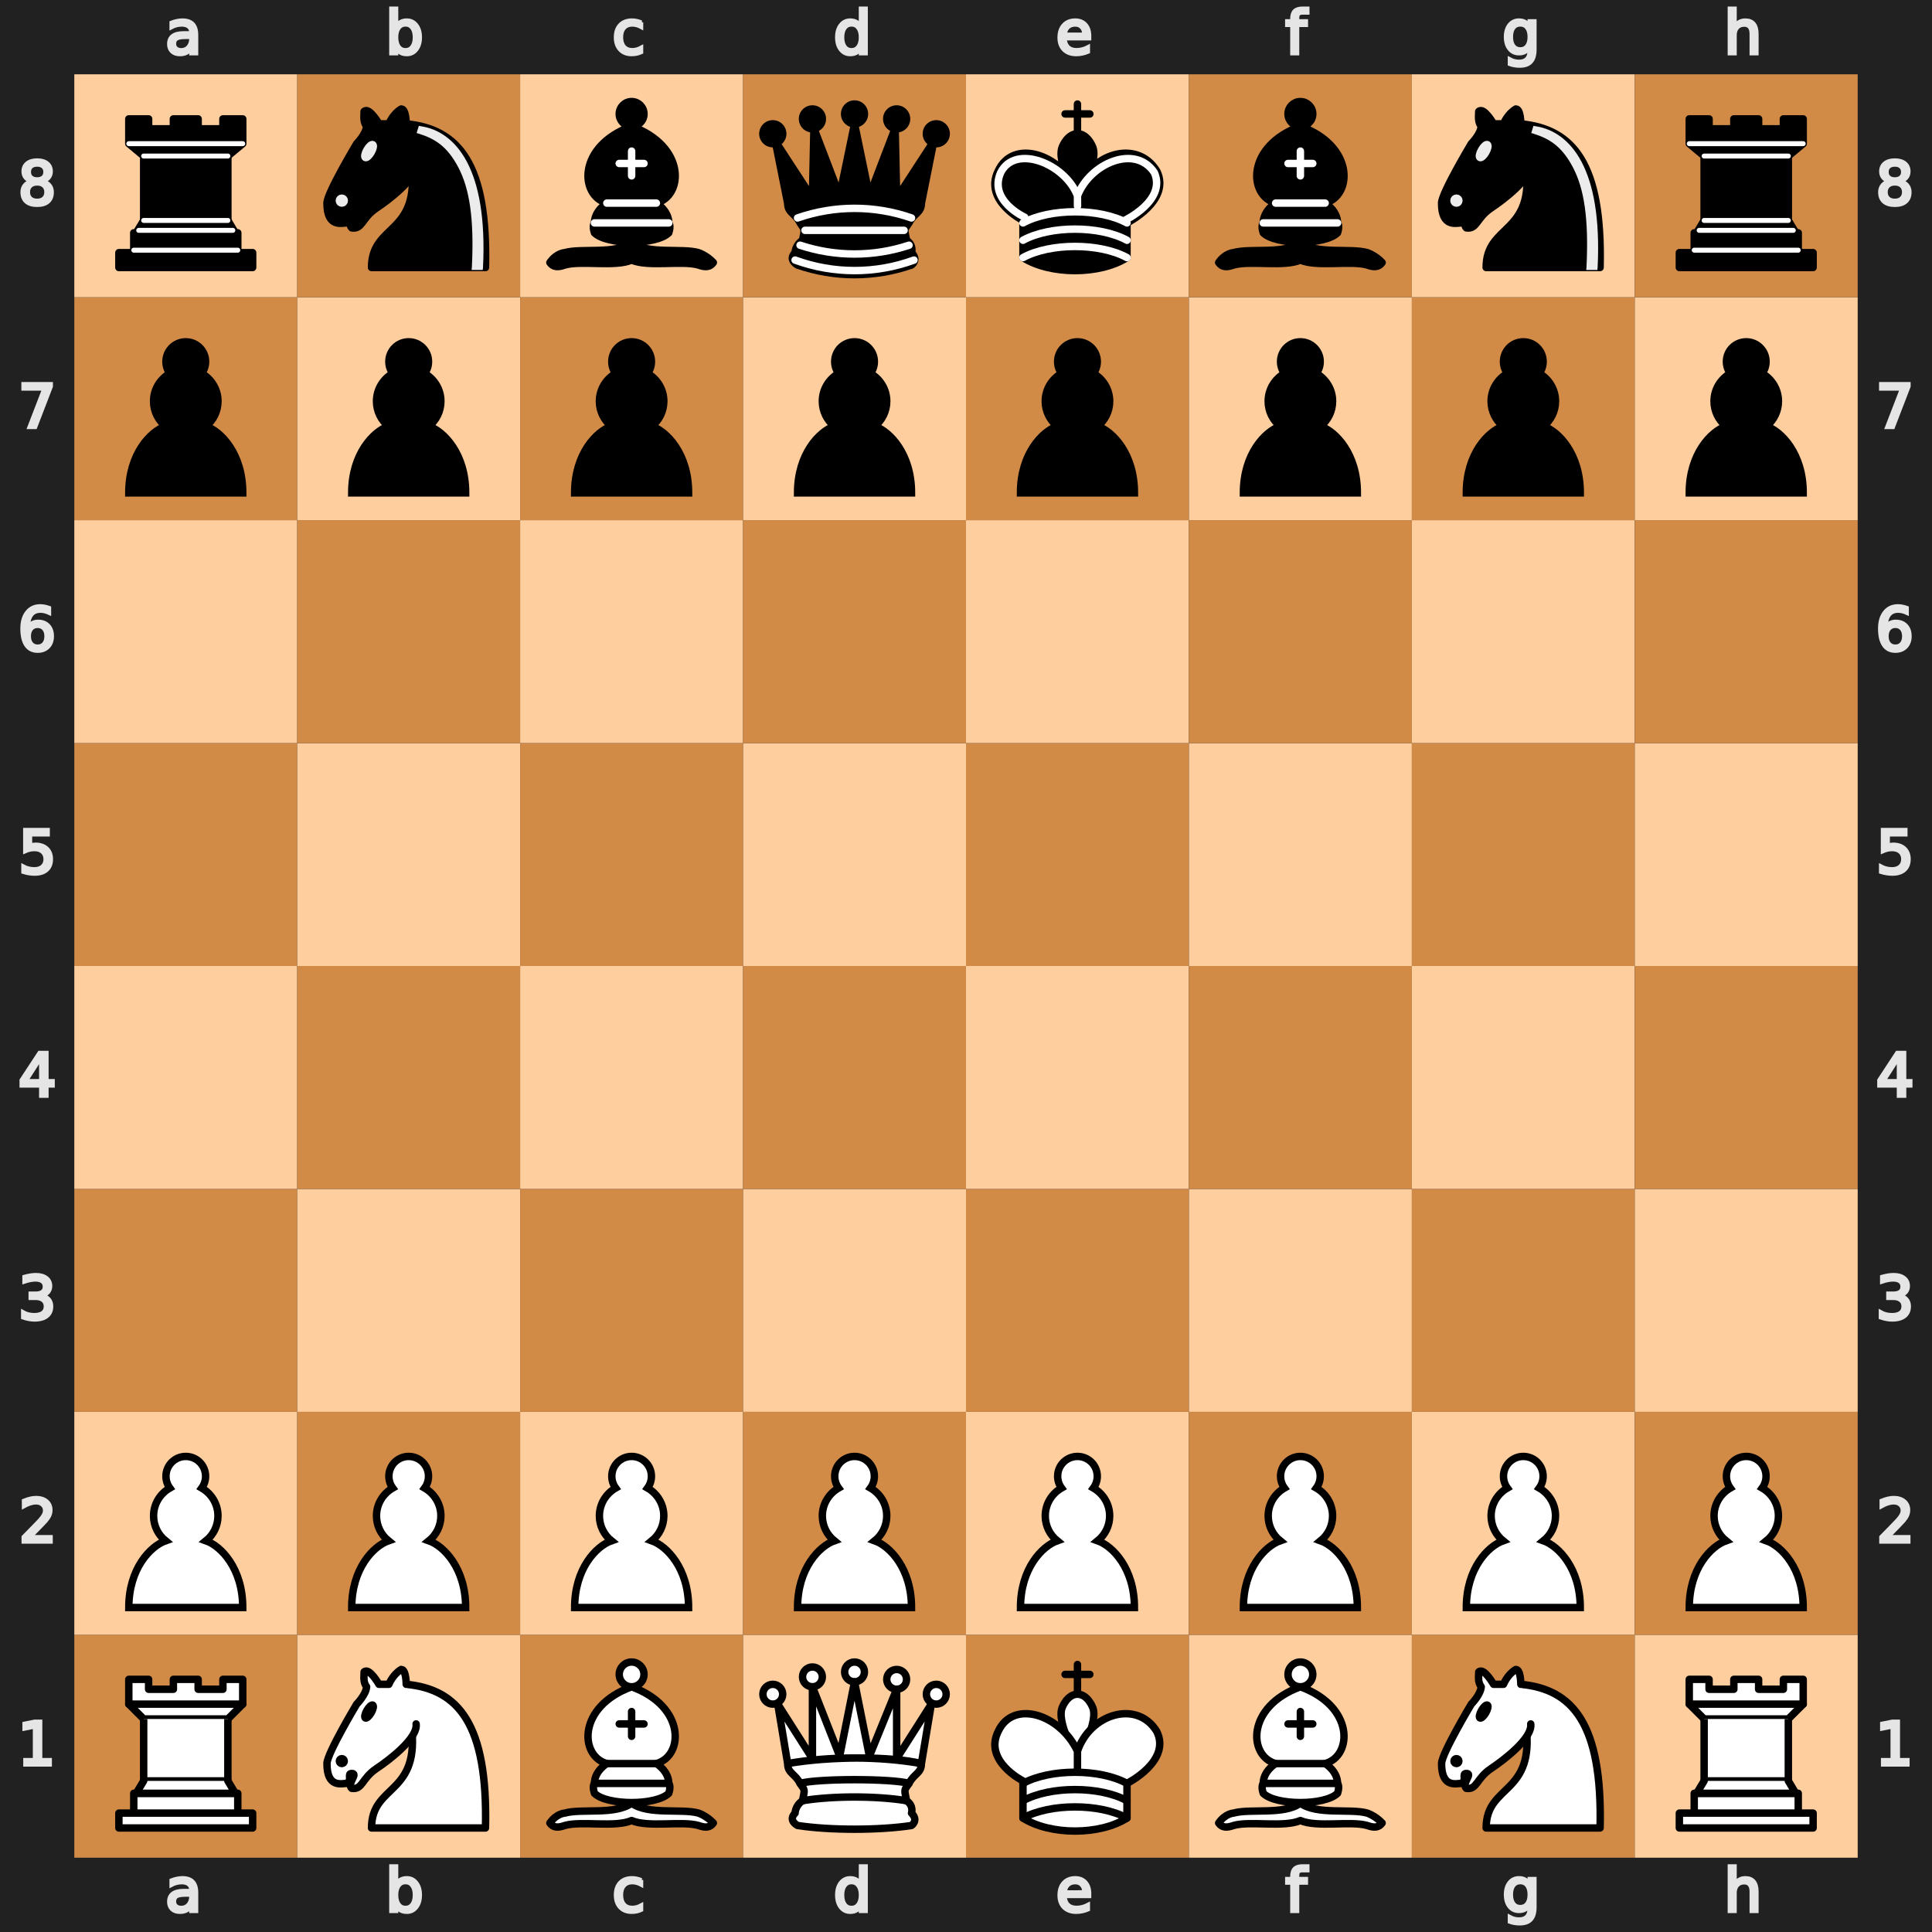
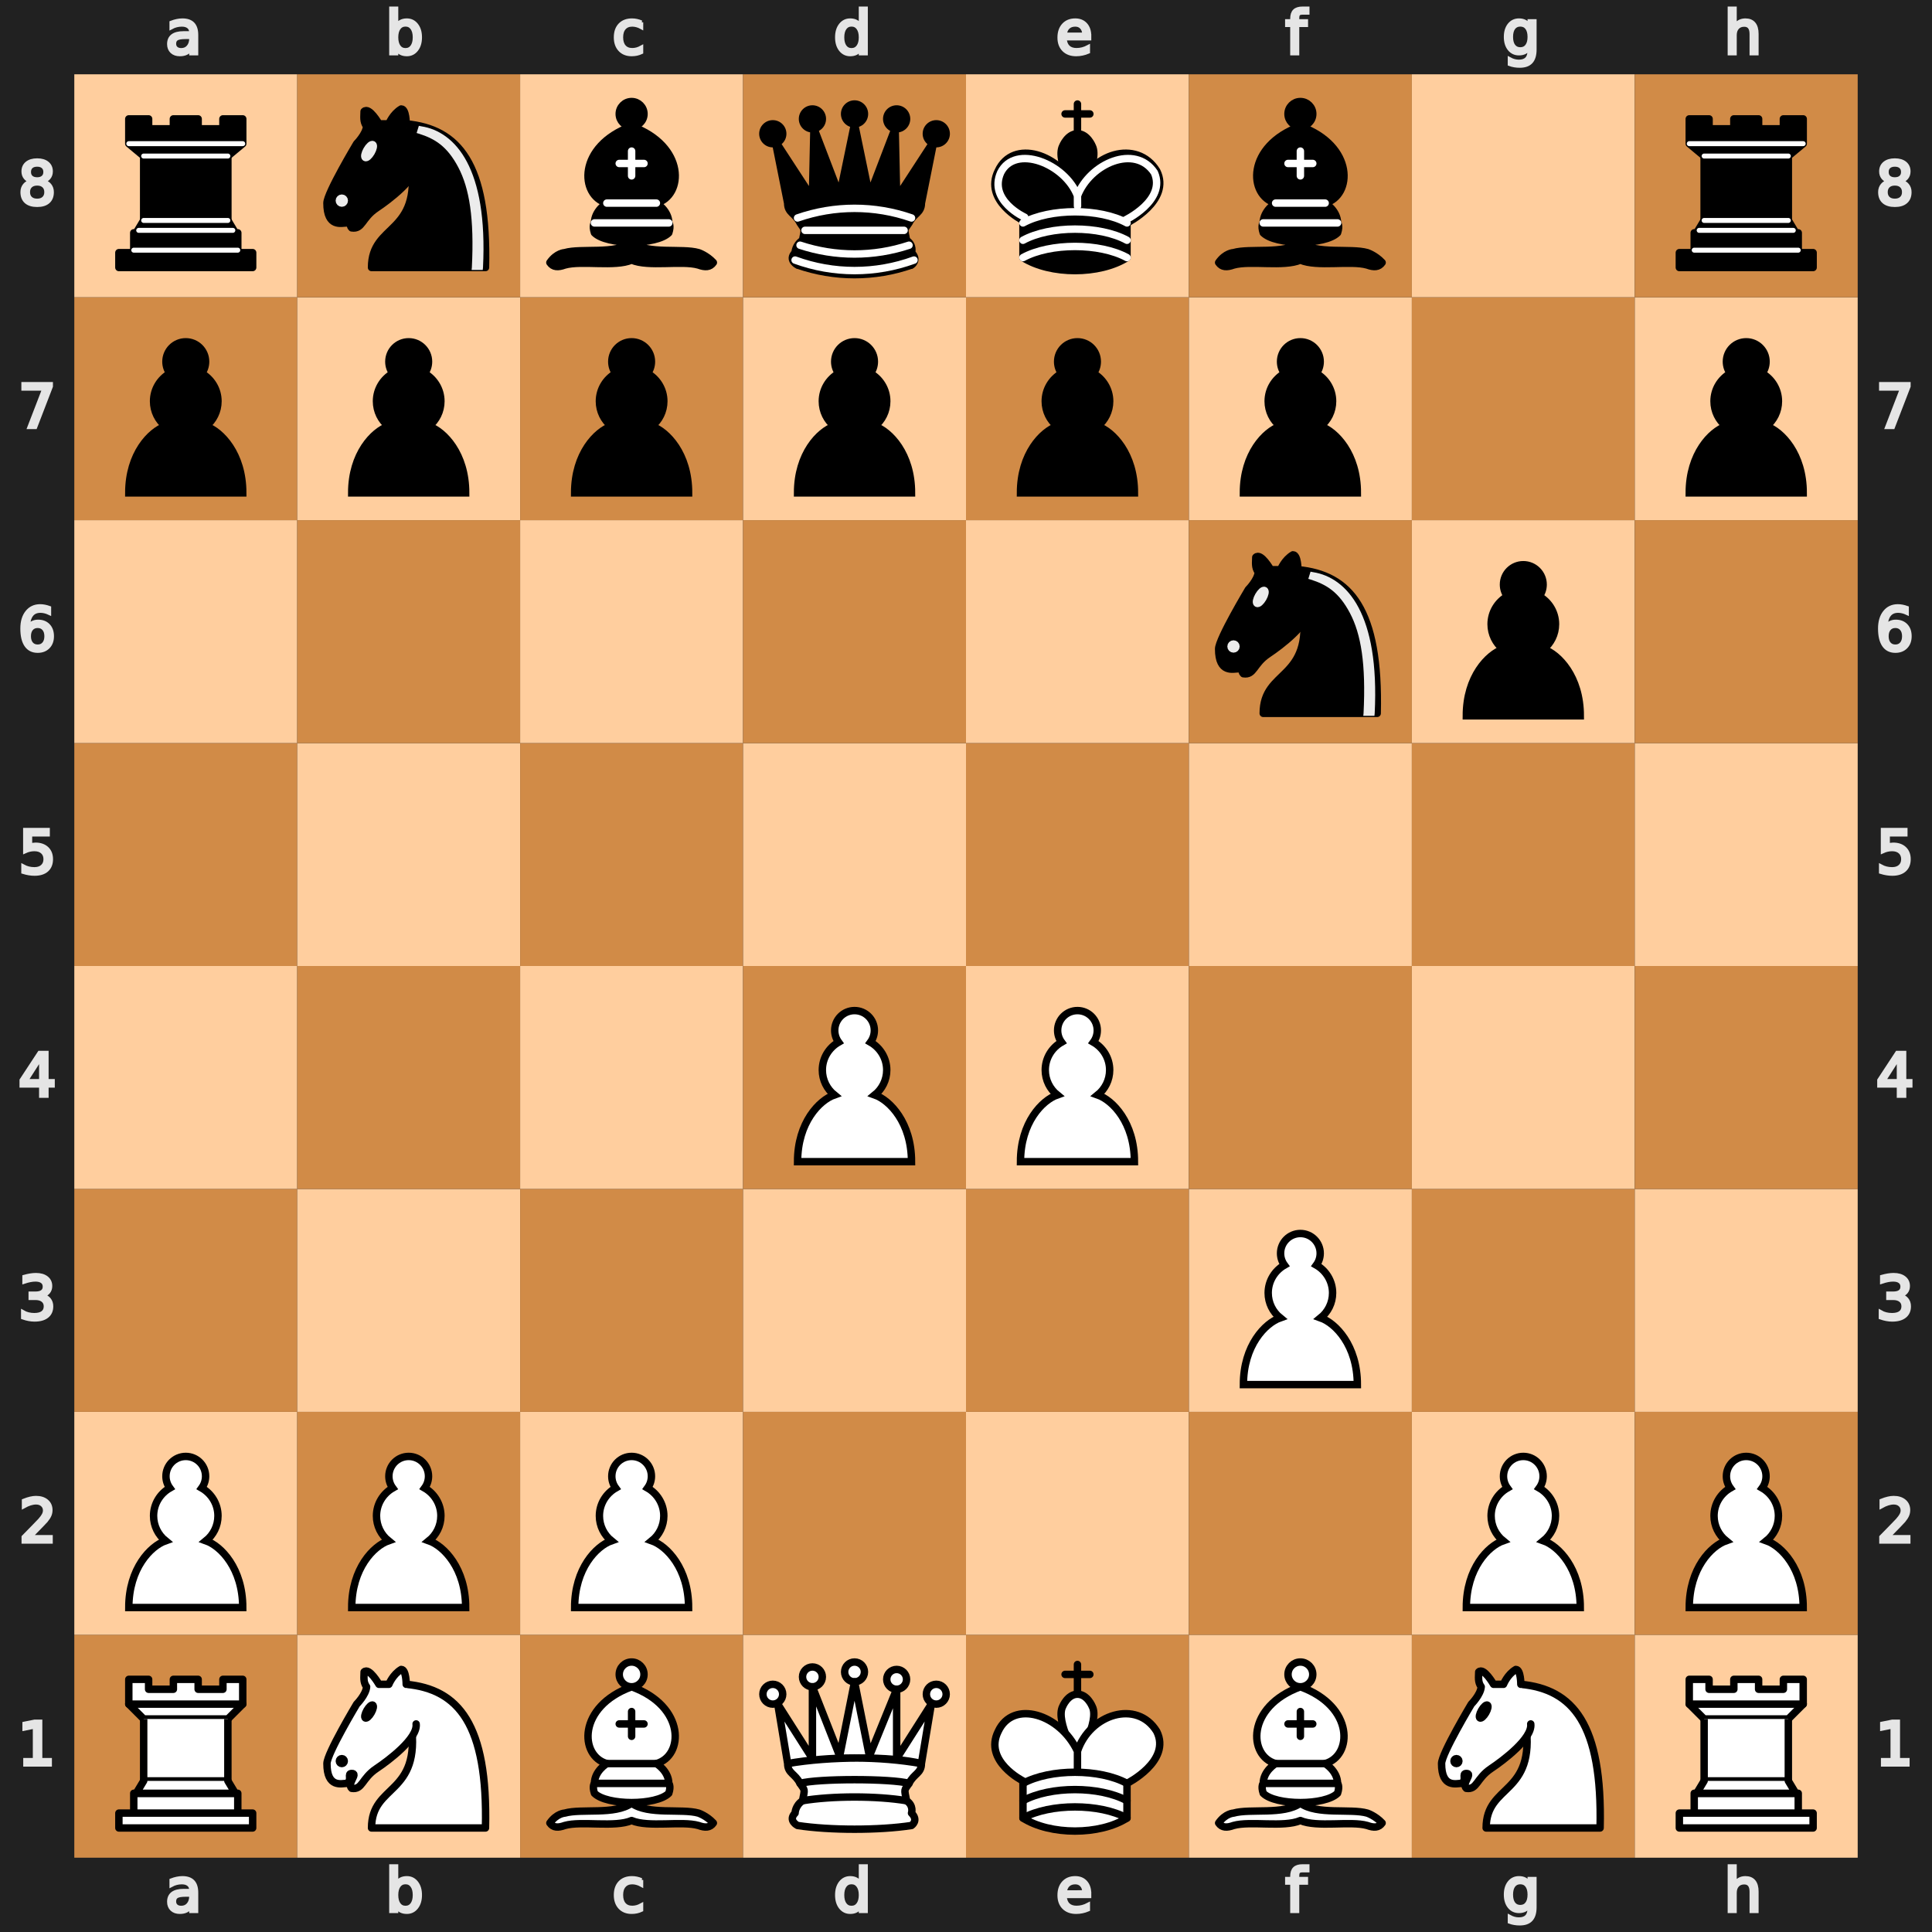
<svg xmlns="http://www.w3.org/2000/svg" xmlns:xlink="http://www.w3.org/1999/xlink" version="1.2" baseProfile="tiny" viewBox="0 0 390 390">
  <defs>
    <g id="white-pawn" class="white pawn">
      <path d="M22.5 9c-2.21 0-4 1.79-4 4 0 .89.29 1.71.78 2.38C17.33 16.5 16 18.59 16 21c0 2.03.94 3.84 2.41 5.03-3 1.06-7.41 5.55-7.41 13.47h23c0-7.92-4.41-12.41-7.41-13.47 1.47-1.19 2.41-3 2.41-5.03 0-2.41-1.33-4.5-3.28-5.62.49-.67.78-1.49.78-2.38 0-2.21-1.79-4-4-4z" fill="#fff" stroke="#000" stroke-width="1.5" stroke-linecap="round" />
    </g>
    <g id="white-knight" class="white knight" fill="none" fill-rule="evenodd" stroke="#000" stroke-width="1.5" stroke-linecap="round" stroke-linejoin="round">
      <path d="M 22,10 C 32.5,11 38.5,18 38,39 L 15,39 C 15,30 25,32.5 23,18" style="fill:#ffffff; stroke:#000000;" />
      <path d="M 24,18 C 24.38,20.91 18.45,25.37 16,27 C 13,29 13.18,31.34 11,31 C 9.958,30.06 12.41,27.96 11,28 C 10,28 11.19,29.23 10,30 C 9,30 5.997,31 6,26 C 6,24 12,14 12,14 C 12,14 13.89,12.1 14,10.5 C 13.27,9.506 13.5,8.5 13.5,7.5 C 14.5,6.5 16.5,10 16.5,10 L 18.5,10 C 18.5,10 19.28,8.008 21,7 C 22,7 22,10 22,10" style="fill:#ffffff; stroke:#000000;" />
      <path d="M 9.5 25.5 A 0.5 0.5 0 1 1 8.5,25.5 A 0.5 0.5 0 1 1 9.5 25.5 z" style="fill:#000000; stroke:#000000;" />
      <path d="M 15 15.5 A 0.5 1.5 0 1 1 14,15.5 A 0.5 1.5 0 1 1 15 15.5 z" transform="matrix(0.866,0.5,-0.5,0.866,9.693,-5.173)" style="fill:#000000; stroke:#000000;" />
    </g>
    <g id="white-bishop" class="white bishop" fill="none" fill-rule="evenodd" stroke="#000" stroke-width="1.5" stroke-linecap="round" stroke-linejoin="round">
      <g fill="#fff" stroke-linecap="butt">
        <path d="M9 36c3.39-.97 10.11.43 13.5-2 3.39 2.43 10.11 1.03 13.5 2 0 0 1.65.54 3 2-.68.97-1.65.99-3 .5-3.39-.97-10.11.46-13.5-1-3.39 1.46-10.11.03-13.5 1-1.354.49-2.323.47-3-.5 1.354-1.94 3-2 3-2zM15 32c2.5 2.5 12.5 2.5 15 0 .5-1.5 0-2 0-2 0-2.5-2.5-4-2.5-4 5.5-1.5 6-11.5-5-15.5-11 4-10.5 14-5 15.5 0 0-2.5 1.5-2.5 4 0 0-.5.5 0 2zM25 8a2.5 2.5 0 1 1-5 0 2.5 2.5 0 1 1 5 0z" />
      </g>
      <path d="M17.5 26h10M15 30h15m-7.5-14.5v5M20 18h5" stroke-linejoin="miter" />
    </g>
    <g id="white-rook" class="white rook" fill="#fff" fill-rule="evenodd" stroke="#000" stroke-width="1.5" stroke-linecap="round" stroke-linejoin="round">
      <path d="M9 39h27v-3H9v3zM12 36v-4h21v4H12zM11 14V9h4v2h5V9h5v2h5V9h4v5" stroke-linecap="butt" />
      <path d="M34 14l-3 3H14l-3-3" />
      <path d="M31 17v12.5H14V17" stroke-linecap="butt" stroke-linejoin="miter" />
      <path d="M31 29.5l1.5 2.5h-20l1.5-2.5" />
      <path d="M11 14h23" fill="none" stroke-linejoin="miter" />
    </g>
    <g id="white-queen" class="white queen" fill="#fff" fill-rule="evenodd" stroke="#000" stroke-width="1.5" stroke-linecap="round" stroke-linejoin="round">
      <path d="M8 12a2 2 0 1 1-4 0 2 2 0 1 1 4 0zM24.5 7.5a2 2 0 1 1-4 0 2 2 0 1 1 4 0zM41 12a2 2 0 1 1-4 0 2 2 0 1 1 4 0zM16 8.5a2 2 0 1 1-4 0 2 2 0 1 1 4 0zM33 9a2 2 0 1 1-4 0 2 2 0 1 1 4 0z" />
      <path d="M9 26c8.5-1.5 21-1.5 27 0l2-12-7 11V11l-5.5 13.5-3-15-3 15-5.5-14V25L7 14l2 12zM9 26c0 2 1.5 2 2.5 4 1 1.5 1 1 .5 3.5-1.5 1-1.5 2.5-1.5 2.5-1.5 1.5.5 2.5.5 2.5 6.5 1 16.5 1 23 0 0 0 1.5-1 0-2.5 0 0 .5-1.5-1-2.5-.5-2.5-.5-2 .5-3.5 1-2 2.5-2 2.5-4-8.5-1.5-18.5-1.5-27 0z" stroke-linecap="butt" />
      <path d="M11.5 30c3.5-1 18.5-1 22 0M12 33.5c6-1 15-1 21 0" fill="none" />
    </g>
    <g id="white-king" class="white king" fill="none" fill-rule="evenodd" stroke="#000" stroke-width="1.5" stroke-linecap="round" stroke-linejoin="round">
      <path d="M22.5 11.63V6M20 8h5" stroke-linejoin="miter" />
      <path d="M22.5 25s4.5-7.5 3-10.5c0 0-1-2.5-3-2.5s-3 2.5-3 2.5c-1.5 3 3 10.5 3 10.5" fill="#fff" stroke-linecap="butt" stroke-linejoin="miter" />
      <path d="M11.5 37c5.5 3.5 15.5 3.5 21 0v-7s9-4.5 6-10.5c-4-6.5-13.5-3.5-16 4V27v-3.5c-3.5-7.5-13-10.5-16-4-3 6 5 10 5 10V37z" fill="#fff" />
      <path d="M11.5 30c5.5-3 15.5-3 21 0m-21 3.5c5.5-3 15.5-3 21 0m-21 3.5c5.5-3 15.5-3 21 0" />
    </g>
    <g id="black-pawn" class="black pawn">
      <path d="M22.5 9c-2.21 0-4 1.79-4 4 0 .89.29 1.71.78 2.38C17.33 16.5 16 18.59 16 21c0 2.03.94 3.84 2.41 5.03-3 1.06-7.41 5.55-7.41 13.47h23c0-7.92-4.41-12.41-7.41-13.47 1.47-1.19 2.41-3 2.41-5.03 0-2.41-1.33-4.5-3.28-5.62.49-.67.78-1.49.78-2.38 0-2.21-1.79-4-4-4z" fill="#000" stroke="#000" stroke-width="1.5" stroke-linecap="round" />
    </g>
    <g id="black-knight" class="black knight" fill="none" fill-rule="evenodd" stroke="#000" stroke-width="1.5" stroke-linecap="round" stroke-linejoin="round">
      <path d="M 22,10 C 32.5,11 38.5,18 38,39 L 15,39 C 15,30 25,32.5 23,18" style="fill:#000000; stroke:#000000;" />
      <path d="M 24,18 C 24.38,20.91 18.45,25.37 16,27 C 13,29 13.18,31.34 11,31 C 9.958,30.06 12.41,27.96 11,28 C 10,28 11.19,29.23 10,30 C 9,30 5.997,31 6,26 C 6,24 12,14 12,14 C 12,14 13.89,12.1 14,10.5 C 13.27,9.506 13.5,8.5 13.5,7.5 C 14.5,6.5 16.5,10 16.5,10 L 18.5,10 C 18.5,10 19.28,8.008 21,7 C 22,7 22,10 22,10" style="fill:#000000; stroke:#000000;" />
      <path d="M 9.5 25.5 A 0.5 0.5 0 1 1 8.5,25.5 A 0.5 0.5 0 1 1 9.5 25.5 z" style="fill:#ececec; stroke:#ececec;" />
      <path d="M 15 15.5 A 0.5 1.5 0 1 1 14,15.5 A 0.5 1.5 0 1 1 15 15.5 z" transform="matrix(0.866,0.5,-0.5,0.866,9.693,-5.173)" style="fill:#ececec; stroke:#ececec;" />
      <path d="M 24.55,10.4 L 24.1,11.85 L 24.6,12 C 27.75,13 30.25,14.49 32.5,18.75 C 34.75,23.01 35.75,29.06 35.25,39 L 35.2,39.5 L 37.45,39.5 L 37.5,39 C 38,28.94 36.62,22.15 34.25,17.66 C 31.88,13.17 28.46,11.02 25.06,10.5 L 24.55,10.4 z " style="fill:#ececec; stroke:none;" />
    </g>
    <g id="black-bishop" class="black bishop" fill="none" fill-rule="evenodd" stroke="#000" stroke-width="1.5" stroke-linecap="round" stroke-linejoin="round">
      <path d="M9 36c3.39-.97 10.11.43 13.5-2 3.39 2.43 10.11 1.03 13.5 2 0 0 1.65.54 3 2-.68.97-1.65.99-3 .5-3.39-.97-10.11.46-13.5-1-3.39 1.46-10.11.03-13.5 1-1.354.49-2.323.47-3-.5 1.354-1.94 3-2 3-2zm6-4c2.5 2.5 12.5 2.5 15 0 .5-1.5 0-2 0-2 0-2.5-2.5-4-2.5-4 5.5-1.5 6-11.5-5-15.5-11 4-10.5 14-5 15.5 0 0-2.5 1.5-2.5 4 0 0-.5.5 0 2zM25 8a2.5 2.5 0 1 1-5 0 2.5 2.5 0 1 1 5 0z" fill="#000" stroke-linecap="butt" />
      <path d="M17.5 26h10M15 30h15m-7.5-14.5v5M20 18h5" stroke="#fff" stroke-linejoin="miter" />
    </g>
    <g id="black-rook" class="black rook" fill="#000" fill-rule="evenodd" stroke="#000" stroke-width="1.5" stroke-linecap="round" stroke-linejoin="round">
      <path d="M9 39h27v-3H9v3zM12.5 32l1.5-2.5h17l1.5 2.5h-20zM12 36v-4h21v4H12z" stroke-linecap="butt" />
      <path d="M14 29.5v-13h17v13H14z" stroke-linecap="butt" stroke-linejoin="miter" />
      <path d="M14 16.5L11 14h23l-3 2.5H14zM11 14V9h4v2h5V9h5v2h5V9h4v5H11z" stroke-linecap="butt" />
      <path d="M12 35.5h21M13 31.5h19M14 29.5h17M14 16.5h17M11 14h23" fill="none" stroke="#fff" stroke-width="1" stroke-linejoin="miter" />
    </g>
    <g id="black-queen" class="black queen" fill="#000" fill-rule="evenodd" stroke="#000" stroke-width="1.5" stroke-linecap="round" stroke-linejoin="round">
      <g fill="#000" stroke="none">
        <circle cx="6" cy="12" r="2.75" />
        <circle cx="14" cy="9" r="2.75" />
        <circle cx="22.5" cy="8" r="2.75" />
        <circle cx="31" cy="9" r="2.75" />
        <circle cx="39" cy="12" r="2.75" />
      </g>
      <path d="M9 26c8.5-1.5 21-1.5 27 0l2.5-12.5L31 25l-.3-14.1-5.2 13.6-3-14.5-3 14.5-5.2-13.6L14 25 6.5 13.5 9 26zM9 26c0 2 1.5 2 2.5 4 1 1.5 1 1 .5 3.5-1.5 1-1.5 2.5-1.5 2.5-1.5 1.5.5 2.5.5 2.5 6.5 1 16.5 1 23 0 0 0 1.5-1 0-2.5 0 0 .5-1.5-1-2.5-.5-2.5-.5-2 .5-3.5 1-2 2.5-2 2.5-4-8.5-1.5-18.5-1.5-27 0z" stroke-linecap="butt" />
      <path d="M11 38.5a35 35 1 0 0 23 0" fill="none" stroke-linecap="butt" />
      <path d="M11 29a35 35 1 0 1 23 0M12.5 31.5h20M11.5 34.5a35 35 1 0 0 22 0M10.5 37.5a35 35 1 0 0 24 0" fill="none" stroke="#fff" />
    </g>
    <g id="black-king" class="black king" fill="none" fill-rule="evenodd" stroke="#000" stroke-width="1.5" stroke-linecap="round" stroke-linejoin="round">
      <path d="M22.5 11.63V6" stroke-linejoin="miter" />
      <path d="M22.5 25s4.5-7.5 3-10.5c0 0-1-2.5-3-2.5s-3 2.5-3 2.5c-1.5 3 3 10.5 3 10.5" fill="#000" stroke-linecap="butt" stroke-linejoin="miter" />
      <path d="M11.5 37c5.5 3.5 15.5 3.5 21 0v-7s9-4.5 6-10.5c-4-6.5-13.5-3.5-16 4V27v-3.5c-3.5-7.5-13-10.5-16-4-3 6 5 10 5 10V37z" fill="#000" />
      <path d="M20 8h5" stroke-linejoin="miter" />
      <path d="M32 29.5s8.5-4 6.03-9.65C34.15 14 25 18 22.5 24.5l.01 2.1-.01-2.1C20 18 9.906 14 6.997 19.85c-2.497 5.65 4.853 9 4.853 9M11.5 30c5.5-3 15.5-3 21 0m-21 3.5c5.5-3 15.5-3 21 0m-21 3.5c5.5-3 15.5-3 21 0" stroke="#fff" />
    </g>
  </defs>
  <rect x="0" y="0" width="390" height="390" fill="#212121" />
  <g transform="translate(20, 0) scale(0.75, 0.75)" fill="#e5e5e5" stroke="#e5e5e5">
    <path d="M23.328 10.016q-1.742 0-2.414.398-.672.398-.672 1.36 0 .765.5 1.218.508.445 1.375.445 1.196 0 1.914-.843.727-.852.727-2.258v-.32zm2.867-.594v4.992h-1.437v-1.328q-.492.797-1.227 1.18-.734.375-1.797.375-1.343 0-2.14-.75-.79-.758-.79-2.024 0-1.476.985-2.226.992-.75 2.953-.75h2.016V8.75q0-.992-.656-1.531-.649-.547-1.829-.547-.75 0-1.46.18-.711.18-1.368.539V6.062q.79-.304 1.532-.453.742-.156 1.445-.156 1.898 0 2.836.984.937.985.937 2.985z" />
  </g>
  <g transform="translate(20, 375) scale(0.75, 0.75)" fill="#e5e5e5" stroke="#e5e5e5">
    <path d="M23.328 10.016q-1.742 0-2.414.398-.672.398-.672 1.36 0 .765.5 1.218.508.445 1.375.445 1.196 0 1.914-.843.727-.852.727-2.258v-.32zm2.867-.594v4.992h-1.437v-1.328q-.492.797-1.227 1.18-.734.375-1.797.375-1.343 0-2.14-.75-.79-.758-.79-2.024 0-1.476.985-2.226.992-.75 2.953-.75h2.016V8.75q0-.992-.656-1.531-.649-.547-1.829-.547-.75 0-1.46.18-.711.18-1.368.539V6.062q.79-.304 1.532-.453.742-.156 1.445-.156 1.898 0 2.836.984.937.985.937 2.985z" />
  </g>
  <g transform="translate(65, 0) scale(0.75, 0.75)" fill="#e5e5e5" stroke="#e5e5e5">
    <path d="M24.922 10.047q0-1.586-.656-2.485-.649-.906-1.79-.906-1.14 0-1.796.906-.649.899-.649 2.485 0 1.586.649 2.492.656.898 1.797.898 1.14 0 1.789-.898.656-.906.656-2.492zm-4.89-3.055q.452-.781 1.14-1.156.695-.383 1.656-.383 1.594 0 2.586 1.266 1 1.265 1 3.328 0 2.062-1 3.328-.992 1.266-2.586 1.266-.96 0-1.656-.375-.688-.383-1.14-1.164v1.312h-1.446V2.258h1.445z" />
  </g>
  <g transform="translate(65, 375) scale(0.75, 0.75)" fill="#e5e5e5" stroke="#e5e5e5">
    <path d="M24.922 10.047q0-1.586-.656-2.485-.649-.906-1.79-.906-1.14 0-1.796.906-.649.899-.649 2.485 0 1.586.649 2.492.656.898 1.797.898 1.14 0 1.789-.898.656-.906.656-2.492zm-4.89-3.055q.452-.781 1.14-1.156.695-.383 1.656-.383 1.594 0 2.586 1.266 1 1.265 1 3.328 0 2.062-1 3.328-.992 1.266-2.586 1.266-.96 0-1.656-.375-.688-.383-1.14-1.164v1.312h-1.446V2.258h1.445z" />
  </g>
  <g transform="translate(110, 0) scale(0.75, 0.75)" fill="#e5e5e5" stroke="#e5e5e5">
    <path d="M25.96 6v1.344q-.608-.336-1.226-.5-.609-.172-1.234-.172-1.398 0-2.172.89-.773.883-.773 2.485 0 1.601.773 2.492.774.883 2.172.883.625 0 1.234-.164.618-.172 1.227-.508v1.328q-.602.281-1.25.422-.64.14-1.367.14-1.977 0-3.14-1.242-1.165-1.242-1.165-3.351 0-2.14 1.172-3.367 1.18-1.227 3.227-1.227.664 0 1.296.14.633.134 1.227.407z" />
  </g>
  <g transform="translate(110, 375) scale(0.75, 0.75)" fill="#e5e5e5" stroke="#e5e5e5">
    <path d="M25.96 6v1.344q-.608-.336-1.226-.5-.609-.172-1.234-.172-1.398 0-2.172.89-.773.883-.773 2.485 0 1.601.773 2.492.774.883 2.172.883.625 0 1.234-.164.618-.172 1.227-.508v1.328q-.602.281-1.25.422-.64.14-1.367.14-1.977 0-3.14-1.242-1.165-1.242-1.165-3.351 0-2.14 1.172-3.367 1.18-1.227 3.227-1.227.664 0 1.296.14.633.134 1.227.407z" />
  </g>
  <g transform="translate(155, 0) scale(0.75, 0.75)" fill="#e5e5e5" stroke="#e5e5e5">
    <path d="M24.973 6.992V2.258h1.437v12.156h-1.437v-1.312q-.453.78-1.149 1.164-.687.375-1.656.375-1.586 0-2.586-1.266-.992-1.266-.992-3.328 0-2.063.992-3.328 1-1.266 2.586-1.266.969 0 1.656.383.696.375 1.149 1.156zm-4.899 3.055q0 1.586.649 2.492.656.898 1.797.898 1.14 0 1.796-.898.657-.906.657-2.492 0-1.586-.657-2.485-.656-.906-1.796-.906-1.141 0-1.797.906-.649.899-.649 2.485z" />
  </g>
  <g transform="translate(155, 375) scale(0.75, 0.75)" fill="#e5e5e5" stroke="#e5e5e5">
    <path d="M24.973 6.992V2.258h1.437v12.156h-1.437v-1.312q-.453.78-1.149 1.164-.687.375-1.656.375-1.586 0-2.586-1.266-.992-1.266-.992-3.328 0-2.063.992-3.328 1-1.266 2.586-1.266.969 0 1.656.383.696.375 1.149 1.156zm-4.899 3.055q0 1.586.649 2.492.656.898 1.797.898 1.14 0 1.796-.898.657-.906.657-2.492 0-1.586-.657-2.485-.656-.906-1.796-.906-1.141 0-1.797.906-.649.899-.649 2.485z" />
  </g>
  <g transform="translate(200, 0) scale(0.75, 0.75)" fill="#e5e5e5" stroke="#e5e5e5">
    <path d="M26.555 9.68v.703h-6.61q.094 1.484.89 2.265.806.774 2.235.774.828 0 1.602-.203.781-.203 1.547-.61v1.36q-.774.328-1.586.5-.813.172-1.649.172-2.093 0-3.32-1.22-1.219-1.218-1.219-3.296 0-2.148 1.157-3.406 1.164-1.266 3.132-1.266 1.766 0 2.79 1.14 1.03 1.134 1.03 3.087zm-1.438-.422q-.015-1.18-.664-1.883-.64-.703-1.703-.703-1.203 0-1.93.68-.718.68-.828 1.914z" />
  </g>
  <g transform="translate(200, 375) scale(0.75, 0.75)" fill="#e5e5e5" stroke="#e5e5e5">
    <path d="M26.555 9.68v.703h-6.61q.094 1.484.89 2.265.806.774 2.235.774.828 0 1.602-.203.781-.203 1.547-.61v1.36q-.774.328-1.586.5-.813.172-1.649.172-2.093 0-3.32-1.22-1.219-1.218-1.219-3.296 0-2.148 1.157-3.406 1.164-1.266 3.132-1.266 1.766 0 2.79 1.14 1.03 1.134 1.03 3.087zm-1.438-.422q-.015-1.18-.664-1.883-.64-.703-1.703-.703-1.203 0-1.93.68-.718.68-.828 1.914z" />
  </g>
  <g transform="translate(245, 0) scale(0.75, 0.75)" fill="#e5e5e5" stroke="#e5e5e5">
    <path d="M25.285 2.258v1.195H23.91q-.773 0-1.078.313-.297.312-.297 1.125v.773h2.367v1.117h-2.367v7.633H21.09V6.781h-1.375V5.664h1.375v-.61q0-1.46.68-2.124.68-.672 2.156-.672z" />
  </g>
  <g transform="translate(245, 375) scale(0.75, 0.75)" fill="#e5e5e5" stroke="#e5e5e5">
    <path d="M25.285 2.258v1.195H23.91q-.773 0-1.078.313-.297.312-.297 1.125v.773h2.367v1.117h-2.367v7.633H21.09V6.781h-1.375V5.664h1.375v-.61q0-1.46.68-2.124.68-.672 2.156-.672z" />
  </g>
  <g transform="translate(290, 0) scale(0.75, 0.75)" fill="#e5e5e5" stroke="#e5e5e5">
    <path d="M24.973 9.937q0-1.562-.649-2.421-.64-.86-1.804-.86-1.157 0-1.805.86-.64.859-.64 2.421 0 1.555.64 2.415.648.859 1.805.859 1.164 0 1.804-.86.649-.859.649-2.414zm1.437 3.391q0 2.234-.992 3.32-.992 1.094-3.04 1.094-.757 0-1.429-.117-.672-.11-1.304-.344v-1.398q.632.344 1.25.508.617.164 1.257.164 1.414 0 2.118-.743.703-.734.703-2.226v-.711q-.446.773-1.141 1.156-.695.383-1.664.383-1.61 0-2.594-1.227-.984-1.226-.984-3.25 0-2.03.984-3.257.985-1.227 2.594-1.227.969 0 1.664.383t1.14 1.156V5.664h1.438z" />
  </g>
  <g transform="translate(290, 375) scale(0.75, 0.75)" fill="#e5e5e5" stroke="#e5e5e5">
    <path d="M24.973 9.937q0-1.562-.649-2.421-.64-.86-1.804-.86-1.157 0-1.805.86-.64.859-.64 2.421 0 1.555.64 2.415.648.859 1.805.859 1.164 0 1.804-.86.649-.859.649-2.414zm1.437 3.391q0 2.234-.992 3.32-.992 1.094-3.04 1.094-.757 0-1.429-.117-.672-.11-1.304-.344v-1.398q.632.344 1.25.508.617.164 1.257.164 1.414 0 2.118-.743.703-.734.703-2.226v-.711q-.446.773-1.141 1.156-.695.383-1.664.383-1.61 0-2.594-1.227-.984-1.226-.984-3.25 0-2.03.984-3.257.985-1.227 2.594-1.227.969 0 1.664.383t1.14 1.156V5.664h1.438z" />
  </g>
  <g transform="translate(335, 0) scale(0.75, 0.75)" fill="#e5e5e5" stroke="#e5e5e5">
    <path d="M26.164 9.133v5.281h-1.437V9.18q0-1.243-.485-1.86-.484-.617-1.453-.617-1.164 0-1.836.742-.672.742-.672 2.024v4.945h-1.445V2.258h1.445v4.765q.516-.789 1.211-1.18.703-.39 1.617-.39 1.508 0 2.282.938.773.93.773 2.742z" />
  </g>
  <g transform="translate(335, 375) scale(0.75, 0.75)" fill="#e5e5e5" stroke="#e5e5e5">
    <path d="M26.164 9.133v5.281h-1.437V9.18q0-1.243-.485-1.86-.484-.617-1.453-.617-1.164 0-1.836.742-.672.742-.672 2.024v4.945h-1.445V2.258h1.445v4.765q.516-.789 1.211-1.18.703-.39 1.617-.39 1.508 0 2.282.938.773.93.773 2.742z" />
  </g>
  <g transform="translate(0, 335) scale(0.75, 0.75)" fill="#e5e5e5" stroke="#e5e5e5">
    <path d="M6.754 26.996h2.578v-8.898l-2.805.562v-1.437l2.79-.563h1.578v10.336h2.578v1.328h-6.72z" />
  </g>
  <g transform="translate(375, 335) scale(0.75, 0.75)" fill="#e5e5e5" stroke="#e5e5e5">
    <path d="M6.754 26.996h2.578v-8.898l-2.805.562v-1.437l2.79-.563h1.578v10.336h2.578v1.328h-6.72z" />
  </g>
  <g transform="translate(0, 290) scale(0.75, 0.75)" fill="#e5e5e5" stroke="#e5e5e5">
    <path d="M8.195 26.996h5.508v1.328H6.297v-1.328q.898-.93 2.445-2.492 1.555-1.57 1.953-2.024.758-.851 1.055-1.437.305-.594.305-1.164 0-.93-.657-1.516-.648-.586-1.695-.586-.742 0-1.57.258-.82.258-1.758.781v-1.593q.953-.383 1.781-.578.828-.196 1.516-.196 1.812 0 2.89.906 1.079.907 1.079 2.422 0 .72-.274 1.368-.265.64-.976 1.515-.196.227-1.243 1.313-1.046 1.078-2.953 3.023z" />
  </g>
  <g transform="translate(375, 290) scale(0.75, 0.75)" fill="#e5e5e5" stroke="#e5e5e5">
    <path d="M8.195 26.996h5.508v1.328H6.297v-1.328q.898-.93 2.445-2.492 1.555-1.57 1.953-2.024.758-.851 1.055-1.437.305-.594.305-1.164 0-.93-.657-1.516-.648-.586-1.695-.586-.742 0-1.57.258-.82.258-1.758.781v-1.593q.953-.383 1.781-.578.828-.196 1.516-.196 1.812 0 2.89.906 1.079.907 1.079 2.422 0 .72-.274 1.368-.265.64-.976 1.515-.196.227-1.243 1.313-1.046 1.078-2.953 3.023z" />
  </g>
  <g transform="translate(0, 245) scale(0.75, 0.75)" fill="#e5e5e5" stroke="#e5e5e5">
    <path d="M11.434 22.035q1.132.242 1.765 1.008.64.766.64 1.89 0 1.727-1.187 2.672-1.187.946-3.375.946-.734 0-1.515-.149-.774-.14-1.602-.43V26.45q.656.383 1.438.578.78.196 1.632.196 1.485 0 2.258-.586.782-.586.782-1.703 0-1.032-.727-1.61-.719-.586-2.008-.586h-1.36v-1.297h1.423q1.164 0 1.78-.46.618-.47.618-1.344 0-.899-.64-1.375-.633-.485-1.82-.485-.65 0-1.391.141-.743.14-1.633.437V16.95q.898-.25 1.68-.375.788-.125 1.484-.125 1.797 0 2.844.82 1.046.813 1.046 2.204 0 .968-.554 1.64-.555.664-1.578.922z" />
  </g>
  <g transform="translate(375, 245) scale(0.75, 0.75)" fill="#e5e5e5" stroke="#e5e5e5">
    <path d="M11.434 22.035q1.132.242 1.765 1.008.64.766.64 1.89 0 1.727-1.187 2.672-1.187.946-3.375.946-.734 0-1.515-.149-.774-.14-1.602-.43V26.45q.656.383 1.438.578.78.196 1.632.196 1.485 0 2.258-.586.782-.586.782-1.703 0-1.032-.727-1.61-.719-.586-2.008-.586h-1.36v-1.297h1.423q1.164 0 1.78-.46.618-.47.618-1.344 0-.899-.64-1.375-.633-.485-1.82-.485-.65 0-1.391.141-.743.14-1.633.437V16.95q.898-.25 1.68-.375.788-.125 1.484-.125 1.797 0 2.844.82 1.046.813 1.046 2.204 0 .968-.554 1.64-.555.664-1.578.922z" />
  </g>
  <g transform="translate(0, 200) scale(0.75, 0.75)" fill="#e5e5e5" stroke="#e5e5e5">
    <path d="M11.016 18.035L7.03 24.262h3.985zm-.414-1.375h1.984v7.602h1.664v1.312h-1.664v2.75h-1.57v-2.75H5.75v-1.523z" />
  </g>
  <g transform="translate(375, 200) scale(0.75, 0.75)" fill="#e5e5e5" stroke="#e5e5e5">
    <path d="M11.016 18.035L7.03 24.262h3.985zm-.414-1.375h1.984v7.602h1.664v1.312h-1.664v2.75h-1.57v-2.75H5.75v-1.523z" />
  </g>
  <g transform="translate(0, 155) scale(0.75, 0.75)" fill="#e5e5e5" stroke="#e5e5e5">
    <path d="M6.719 16.66h6.195v1.328h-4.75v2.86q.344-.118.688-.172.343-.063.687-.063 1.953 0 3.094 1.07 1.14 1.07 1.14 2.899 0 1.883-1.171 2.93-1.172 1.039-3.305 1.039-.735 0-1.5-.125-.758-.125-1.57-.375v-1.586q.703.383 1.453.57.75.188 1.586.188 1.351 0 2.14-.711.79-.711.79-1.93 0-1.219-.79-1.93-.789-.71-2.14-.71-.633 0-1.266.14-.625.14-1.281.438z" />
  </g>
  <g transform="translate(375, 155) scale(0.75, 0.75)" fill="#e5e5e5" stroke="#e5e5e5">
    <path d="M6.719 16.66h6.195v1.328h-4.75v2.86q.344-.118.688-.172.343-.063.687-.063 1.953 0 3.094 1.07 1.14 1.07 1.14 2.899 0 1.883-1.171 2.93-1.172 1.039-3.305 1.039-.735 0-1.5-.125-.758-.125-1.57-.375v-1.586q.703.383 1.453.57.75.188 1.586.188 1.351 0 2.14-.711.79-.711.79-1.93 0-1.219-.79-1.93-.789-.71-2.14-.71-.633 0-1.266.14-.625.14-1.281.438z" />
  </g>
  <g transform="translate(0, 110) scale(0.75, 0.75)" fill="#e5e5e5" stroke="#e5e5e5">
    <path d="M10.137 21.863q-1.063 0-1.688.727-.617.726-.617 1.992 0 1.258.617 1.992.625.727 1.688.727 1.062 0 1.68-.727.624-.734.624-1.992 0-1.266-.625-1.992-.617-.727-1.68-.727zm3.133-4.945v1.437q-.594-.28-1.204-.43-.601-.148-1.195-.148-1.562 0-2.39 1.055-.82 1.055-.938 3.188.46-.68 1.156-1.04.696-.367 1.531-.367 1.758 0 2.774 1.07 1.023 1.063 1.023 2.899 0 1.797-1.062 2.883-1.063 1.086-2.828 1.086-2.024 0-3.094-1.547-1.07-1.555-1.07-4.5 0-2.766 1.312-4.406 1.313-1.649 3.524-1.649.593 0 1.195.117.61.118 1.266.352z" />
  </g>
  <g transform="translate(375, 110) scale(0.75, 0.75)" fill="#e5e5e5" stroke="#e5e5e5">
    <path d="M10.137 21.863q-1.063 0-1.688.727-.617.726-.617 1.992 0 1.258.617 1.992.625.727 1.688.727 1.062 0 1.68-.727.624-.734.624-1.992 0-1.266-.625-1.992-.617-.727-1.68-.727zm3.133-4.945v1.437q-.594-.28-1.204-.43-.601-.148-1.195-.148-1.562 0-2.39 1.055-.82 1.055-.938 3.188.46-.68 1.156-1.04.696-.367 1.531-.367 1.758 0 2.774 1.07 1.023 1.063 1.023 2.899 0 1.797-1.062 2.883-1.063 1.086-2.828 1.086-2.024 0-3.094-1.547-1.07-1.555-1.07-4.5 0-2.766 1.312-4.406 1.313-1.649 3.524-1.649.593 0 1.195.117.61.118 1.266.352z" />
  </g>
  <g transform="translate(0, 65) scale(0.75, 0.75)" fill="#e5e5e5" stroke="#e5e5e5">
    <path d="M6.25 16.66h7.5v.672L9.516 28.324H7.867l3.985-10.336H6.25z" />
  </g>
  <g transform="translate(375, 65) scale(0.75, 0.75)" fill="#e5e5e5" stroke="#e5e5e5">
    <path d="M6.25 16.66h7.5v.672L9.516 28.324H7.867l3.985-10.336H6.25z" />
  </g>
  <g transform="translate(0, 20) scale(0.75, 0.75)" fill="#e5e5e5" stroke="#e5e5e5">
    <path d="M10 22.785q-1.125 0-1.773.602-.641.601-.641 1.656t.64 1.656q.649.602 1.774.602t1.773-.602q.649-.61.649-1.656 0-1.055-.649-1.656-.64-.602-1.773-.602zm-1.578-.672q-1.016-.25-1.586-.945-.563-.695-.563-1.695 0-1.399.993-2.211 1-.813 2.734-.813 1.742 0 2.734.813.993.812.993 2.21 0 1-.57 1.696-.563.695-1.571.945 1.14.266 1.773 1.04.641.773.641 1.89 0 1.695-1.04 2.602-1.03.906-2.96.906t-2.969-.906Q6 26.738 6 25.043q0-1.117.64-1.89.641-.774 1.782-1.04zm-.578-2.492q0 .906.562 1.414.57.508 1.594.508 1.016 0 1.586-.508.578-.508.578-1.414 0-.906-.578-1.414-.57-.508-1.586-.508-1.023 0-1.594.508-.562.508-.562 1.414z" />
  </g>
  <g transform="translate(375, 20) scale(0.75, 0.75)" fill="#e5e5e5" stroke="#e5e5e5">
    <path d="M10 22.785q-1.125 0-1.773.602-.641.601-.641 1.656t.64 1.656q.649.602 1.774.602t1.773-.602q.649-.61.649-1.656 0-1.055-.649-1.656-.64-.602-1.773-.602zm-1.578-.672q-1.016-.25-1.586-.945-.563-.695-.563-1.695 0-1.399.993-2.211 1-.813 2.734-.813 1.742 0 2.734.813.993.812.993 2.21 0 1-.57 1.696-.563.695-1.571.945 1.14.266 1.773 1.04.641.773.641 1.89 0 1.695-1.04 2.602-1.03.906-2.96.906t-2.969-.906Q6 26.738 6 25.043q0-1.117.64-1.89.641-.774 1.782-1.04zm-.578-2.492q0 .906.562 1.414.57.508 1.594.508 1.016 0 1.586-.508.578-.508.578-1.414 0-.906-.578-1.414-.57-.508-1.586-.508-1.023 0-1.594.508-.562.508-.562 1.414z" />
  </g>
  <rect x="15" y="330" width="45" height="45" class="square dark a1" stroke="none" fill="#d18b47" />
  <rect x="60" y="330" width="45" height="45" class="square light b1" stroke="none" fill="#ffce9e" />
  <rect x="105" y="330" width="45" height="45" class="square dark c1" stroke="none" fill="#d18b47" />
  <rect x="150" y="330" width="45" height="45" class="square light d1" stroke="none" fill="#ffce9e" />
  <rect x="195" y="330" width="45" height="45" class="square dark e1" stroke="none" fill="#d18b47" />
  <rect x="240" y="330" width="45" height="45" class="square light f1" stroke="none" fill="#ffce9e" />
  <rect x="285" y="330" width="45" height="45" class="square dark g1" stroke="none" fill="#d18b47" />
  <rect x="330" y="330" width="45" height="45" class="square light h1" stroke="none" fill="#ffce9e" />
  <rect x="15" y="285" width="45" height="45" class="square light a2" stroke="none" fill="#ffce9e" />
  <rect x="60" y="285" width="45" height="45" class="square dark b2" stroke="none" fill="#d18b47" />
  <rect x="105" y="285" width="45" height="45" class="square light c2" stroke="none" fill="#ffce9e" />
  <rect x="150" y="285" width="45" height="45" class="square dark d2" stroke="none" fill="#d18b47" />
  <rect x="195" y="285" width="45" height="45" class="square light e2" stroke="none" fill="#ffce9e" />
  <rect x="240" y="285" width="45" height="45" class="square dark f2" stroke="none" fill="#d18b47" />
  <rect x="285" y="285" width="45" height="45" class="square light g2" stroke="none" fill="#ffce9e" />
  <rect x="330" y="285" width="45" height="45" class="square dark h2" stroke="none" fill="#d18b47" />
  <rect x="15" y="240" width="45" height="45" class="square dark a3" stroke="none" fill="#d18b47" />
  <rect x="60" y="240" width="45" height="45" class="square light b3" stroke="none" fill="#ffce9e" />
  <rect x="105" y="240" width="45" height="45" class="square dark c3" stroke="none" fill="#d18b47" />
  <rect x="150" y="240" width="45" height="45" class="square light d3" stroke="none" fill="#ffce9e" />
  <rect x="195" y="240" width="45" height="45" class="square dark e3" stroke="none" fill="#d18b47" />
  <rect x="240" y="240" width="45" height="45" class="square light f3" stroke="none" fill="#ffce9e" />
  <rect x="285" y="240" width="45" height="45" class="square dark g3" stroke="none" fill="#d18b47" />
  <rect x="330" y="240" width="45" height="45" class="square light h3" stroke="none" fill="#ffce9e" />
  <rect x="15" y="195" width="45" height="45" class="square light a4" stroke="none" fill="#ffce9e" />
  <rect x="60" y="195" width="45" height="45" class="square dark b4" stroke="none" fill="#d18b47" />
  <rect x="105" y="195" width="45" height="45" class="square light c4" stroke="none" fill="#ffce9e" />
  <rect x="150" y="195" width="45" height="45" class="square dark d4" stroke="none" fill="#d18b47" />
  <rect x="195" y="195" width="45" height="45" class="square light e4" stroke="none" fill="#ffce9e" />
  <rect x="240" y="195" width="45" height="45" class="square dark f4" stroke="none" fill="#d18b47" />
  <rect x="285" y="195" width="45" height="45" class="square light g4" stroke="none" fill="#ffce9e" />
  <rect x="330" y="195" width="45" height="45" class="square dark h4" stroke="none" fill="#d18b47" />
  <rect x="15" y="150" width="45" height="45" class="square dark a5" stroke="none" fill="#d18b47" />
  <rect x="60" y="150" width="45" height="45" class="square light b5" stroke="none" fill="#ffce9e" />
  <rect x="105" y="150" width="45" height="45" class="square dark c5" stroke="none" fill="#d18b47" />
  <rect x="150" y="150" width="45" height="45" class="square light d5" stroke="none" fill="#ffce9e" />
  <rect x="195" y="150" width="45" height="45" class="square dark e5" stroke="none" fill="#d18b47" />
  <rect x="240" y="150" width="45" height="45" class="square light f5" stroke="none" fill="#ffce9e" />
  <rect x="285" y="150" width="45" height="45" class="square dark g5" stroke="none" fill="#d18b47" />
  <rect x="330" y="150" width="45" height="45" class="square light h5" stroke="none" fill="#ffce9e" />
  <rect x="15" y="105" width="45" height="45" class="square light a6" stroke="none" fill="#ffce9e" />
  <rect x="60" y="105" width="45" height="45" class="square dark b6" stroke="none" fill="#d18b47" />
  <rect x="105" y="105" width="45" height="45" class="square light c6" stroke="none" fill="#ffce9e" />
  <rect x="150" y="105" width="45" height="45" class="square dark d6" stroke="none" fill="#d18b47" />
  <rect x="195" y="105" width="45" height="45" class="square light e6" stroke="none" fill="#ffce9e" />
  <rect x="240" y="105" width="45" height="45" class="square dark f6" stroke="none" fill="#d18b47" />
  <rect x="285" y="105" width="45" height="45" class="square light g6" stroke="none" fill="#ffce9e" />
  <rect x="330" y="105" width="45" height="45" class="square dark h6" stroke="none" fill="#d18b47" />
  <rect x="15" y="60" width="45" height="45" class="square dark a7" stroke="none" fill="#d18b47" />
  <rect x="60" y="60" width="45" height="45" class="square light b7" stroke="none" fill="#ffce9e" />
  <rect x="105" y="60" width="45" height="45" class="square dark c7" stroke="none" fill="#d18b47" />
  <rect x="150" y="60" width="45" height="45" class="square light d7" stroke="none" fill="#ffce9e" />
  <rect x="195" y="60" width="45" height="45" class="square dark e7" stroke="none" fill="#d18b47" />
  <rect x="240" y="60" width="45" height="45" class="square light f7" stroke="none" fill="#ffce9e" />
  <rect x="285" y="60" width="45" height="45" class="square dark g7" stroke="none" fill="#d18b47" />
  <rect x="330" y="60" width="45" height="45" class="square light h7" stroke="none" fill="#ffce9e" />
  <rect x="15" y="15" width="45" height="45" class="square light a8" stroke="none" fill="#ffce9e" />
  <rect x="60" y="15" width="45" height="45" class="square dark b8" stroke="none" fill="#d18b47" />
  <rect x="105" y="15" width="45" height="45" class="square light c8" stroke="none" fill="#ffce9e" />
  <rect x="150" y="15" width="45" height="45" class="square dark d8" stroke="none" fill="#d18b47" />
  <rect x="195" y="15" width="45" height="45" class="square light e8" stroke="none" fill="#ffce9e" />
  <rect x="240" y="15" width="45" height="45" class="square dark f8" stroke="none" fill="#d18b47" />
  <rect x="285" y="15" width="45" height="45" class="square light g8" stroke="none" fill="#ffce9e" />
  <rect x="330" y="15" width="45" height="45" class="square dark h8" stroke="none" fill="#d18b47" />
  <use href="#white-rook" xlink:href="#white-rook" transform="translate(15, 330)" />
  <use href="#white-knight" xlink:href="#white-knight" transform="translate(60, 330)" />
  <use href="#white-bishop" xlink:href="#white-bishop" transform="translate(105, 330)" />
  <use href="#white-queen" xlink:href="#white-queen" transform="translate(150, 330)" />
  <use href="#white-king" xlink:href="#white-king" transform="translate(195, 330)" />
  <use href="#white-bishop" xlink:href="#white-bishop" transform="translate(240, 330)" />
  <use href="#white-knight" xlink:href="#white-knight" transform="translate(285, 330)" />
  <use href="#white-rook" xlink:href="#white-rook" transform="translate(330, 330)" />
  <use href="#white-pawn" xlink:href="#white-pawn" transform="translate(15, 285)" />
  <use href="#white-pawn" xlink:href="#white-pawn" transform="translate(60, 285)" />
  <use href="#white-pawn" xlink:href="#white-pawn" transform="translate(105, 285)" />
-   <use href="#white-pawn" xlink:href="#white-pawn" transform="translate(150, 285)" />
-   <use href="#white-pawn" xlink:href="#white-pawn" transform="translate(195, 285)" />
-   <use href="#white-pawn" xlink:href="#white-pawn" transform="translate(240, 285)" />
  <use href="#white-pawn" xlink:href="#white-pawn" transform="translate(285, 285)" />
  <use href="#white-pawn" xlink:href="#white-pawn" transform="translate(330, 285)" />
+   <use href="#white-pawn" xlink:href="#white-pawn" transform="translate(240, 240)" />
+   <use href="#white-pawn" xlink:href="#white-pawn" transform="translate(150, 195)" />
+   <use href="#white-pawn" xlink:href="#white-pawn" transform="translate(195, 195)" />
+   <use href="#black-knight" xlink:href="#black-knight" transform="translate(240, 105)" />
+   <use href="#black-pawn" xlink:href="#black-pawn" transform="translate(285, 105)" />
  <use href="#black-pawn" xlink:href="#black-pawn" transform="translate(15, 60)" />
  <use href="#black-pawn" xlink:href="#black-pawn" transform="translate(60, 60)" />
  <use href="#black-pawn" xlink:href="#black-pawn" transform="translate(105, 60)" />
  <use href="#black-pawn" xlink:href="#black-pawn" transform="translate(150, 60)" />
  <use href="#black-pawn" xlink:href="#black-pawn" transform="translate(195, 60)" />
  <use href="#black-pawn" xlink:href="#black-pawn" transform="translate(240, 60)" />
-   <use href="#black-pawn" xlink:href="#black-pawn" transform="translate(285, 60)" />
  <use href="#black-pawn" xlink:href="#black-pawn" transform="translate(330, 60)" />
  <use href="#black-rook" xlink:href="#black-rook" transform="translate(15, 15)" />
  <use href="#black-knight" xlink:href="#black-knight" transform="translate(60, 15)" />
  <use href="#black-bishop" xlink:href="#black-bishop" transform="translate(105, 15)" />
  <use href="#black-queen" xlink:href="#black-queen" transform="translate(150, 15)" />
  <use href="#black-king" xlink:href="#black-king" transform="translate(195, 15)" />
  <use href="#black-bishop" xlink:href="#black-bishop" transform="translate(240, 15)" />
-   <use href="#black-knight" xlink:href="#black-knight" transform="translate(285, 15)" />
  <use href="#black-rook" xlink:href="#black-rook" transform="translate(330, 15)" />
</svg>
